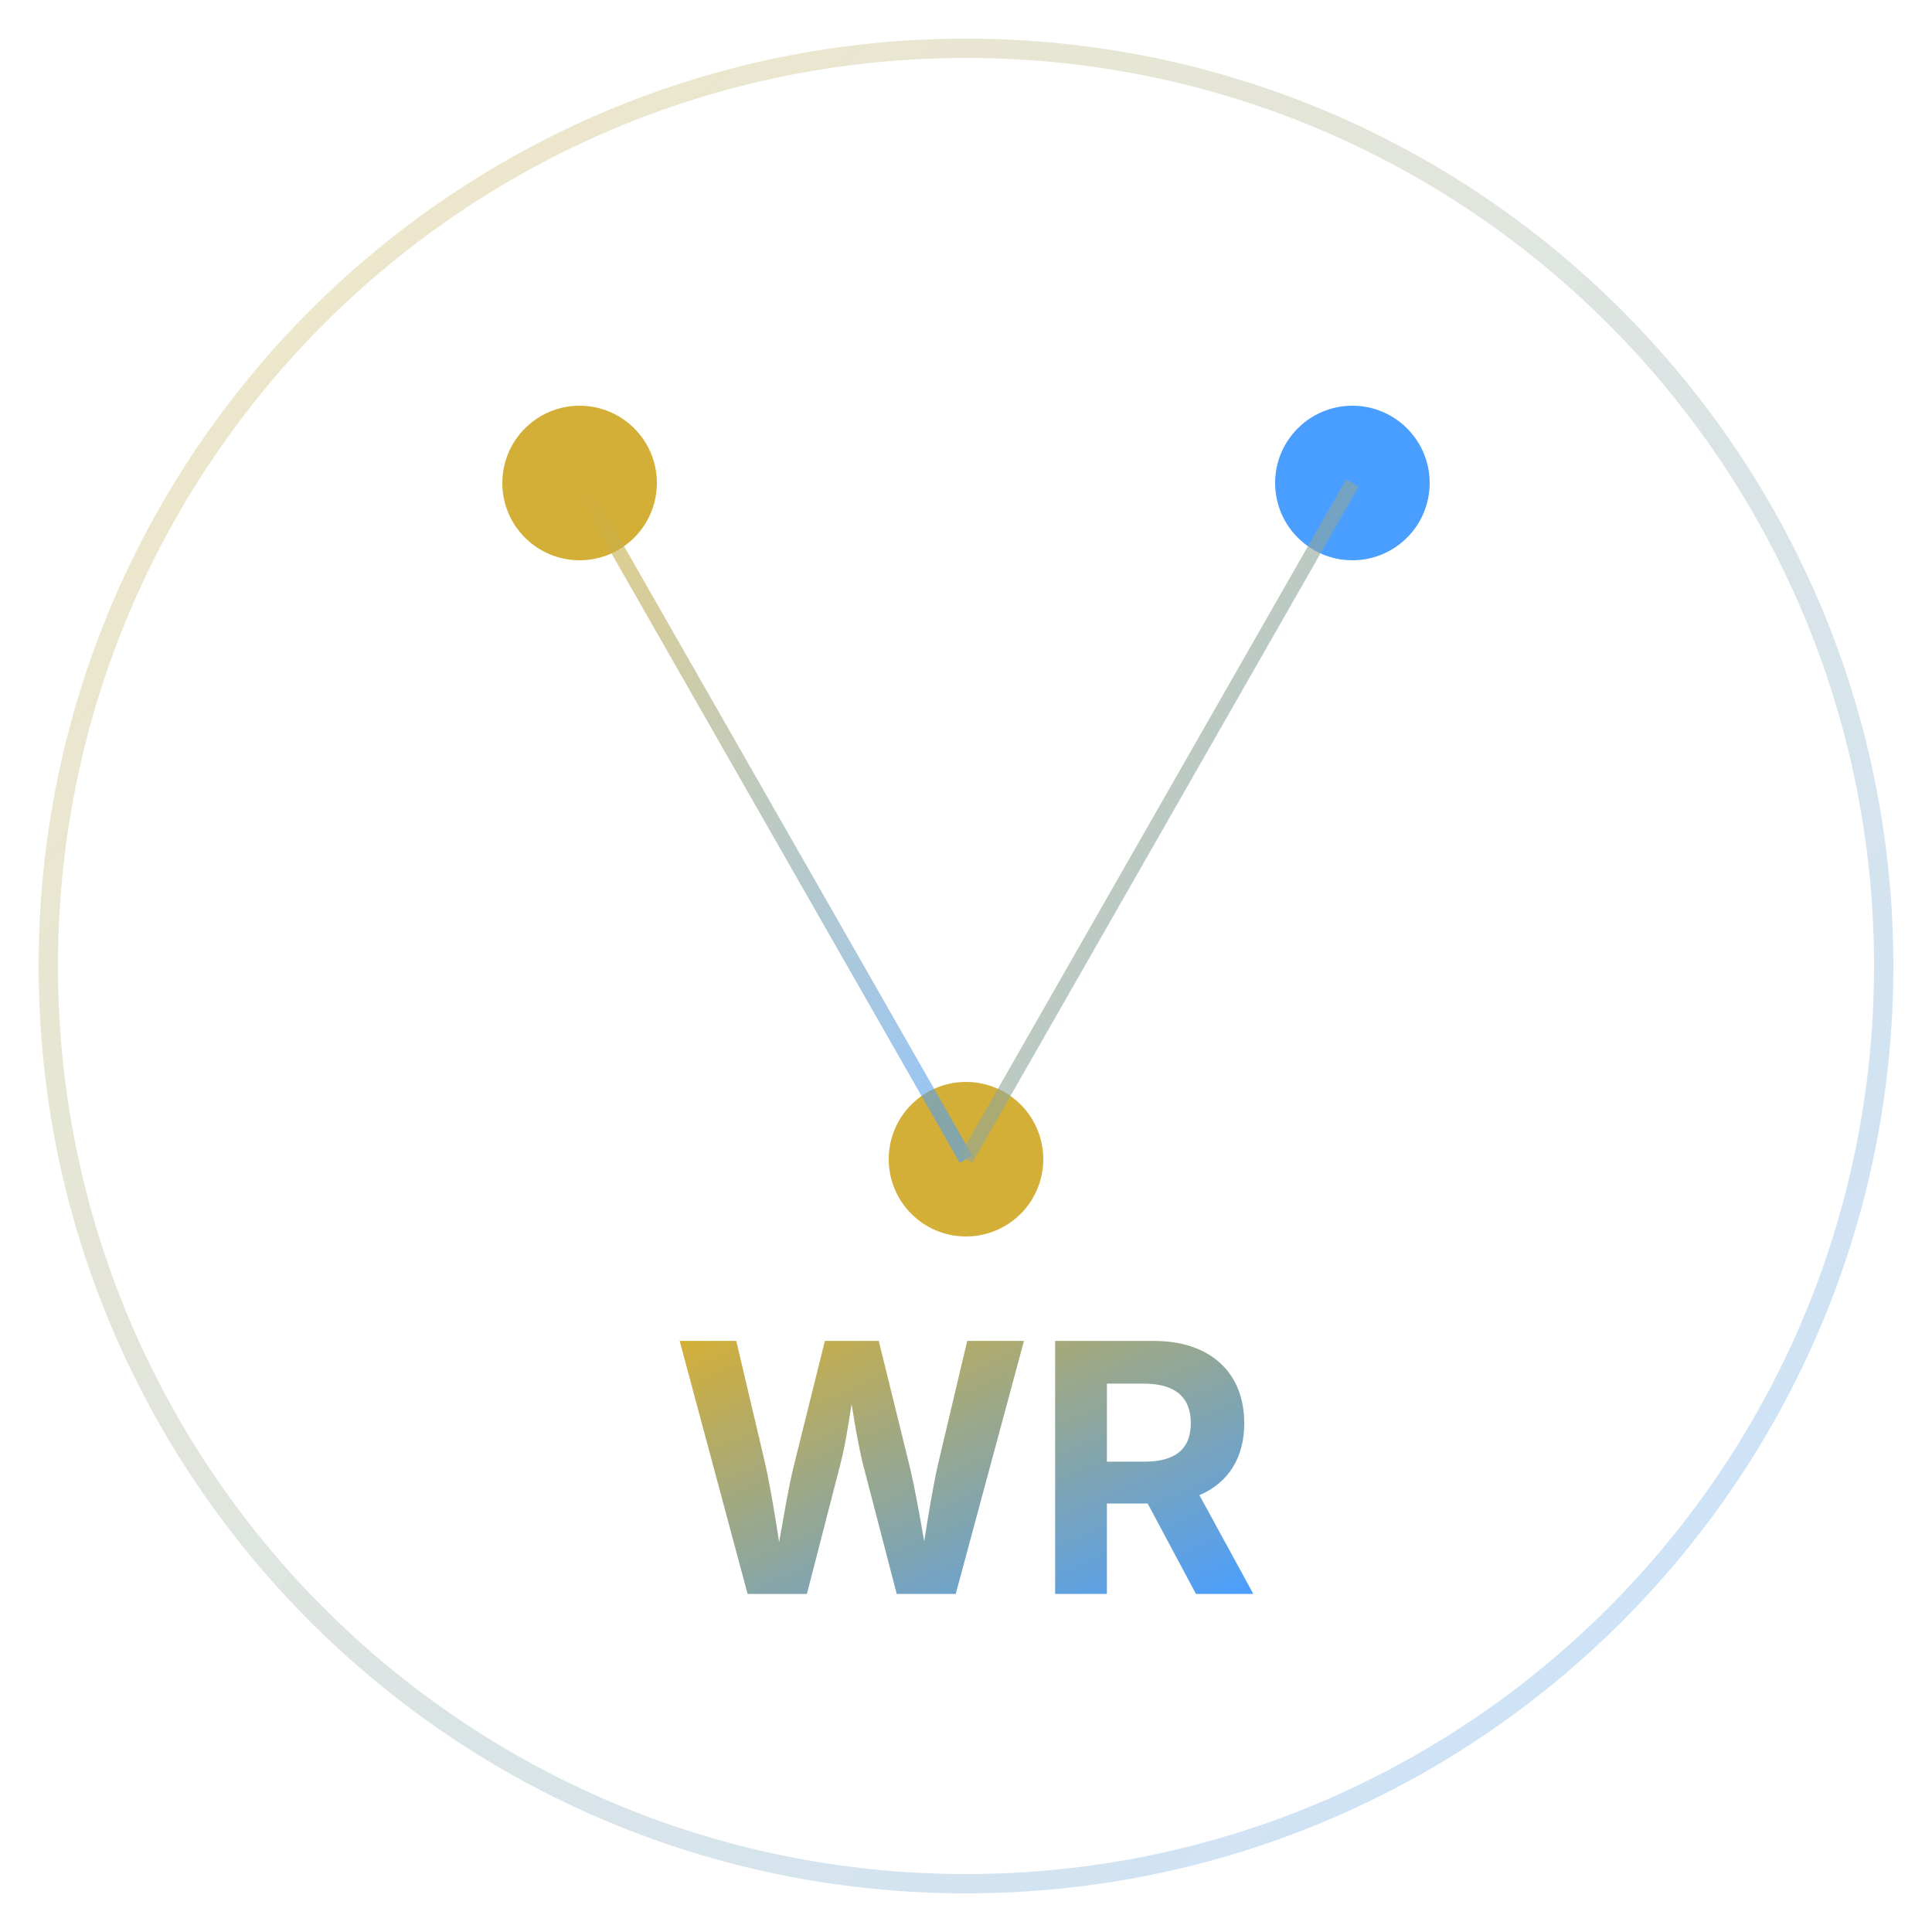
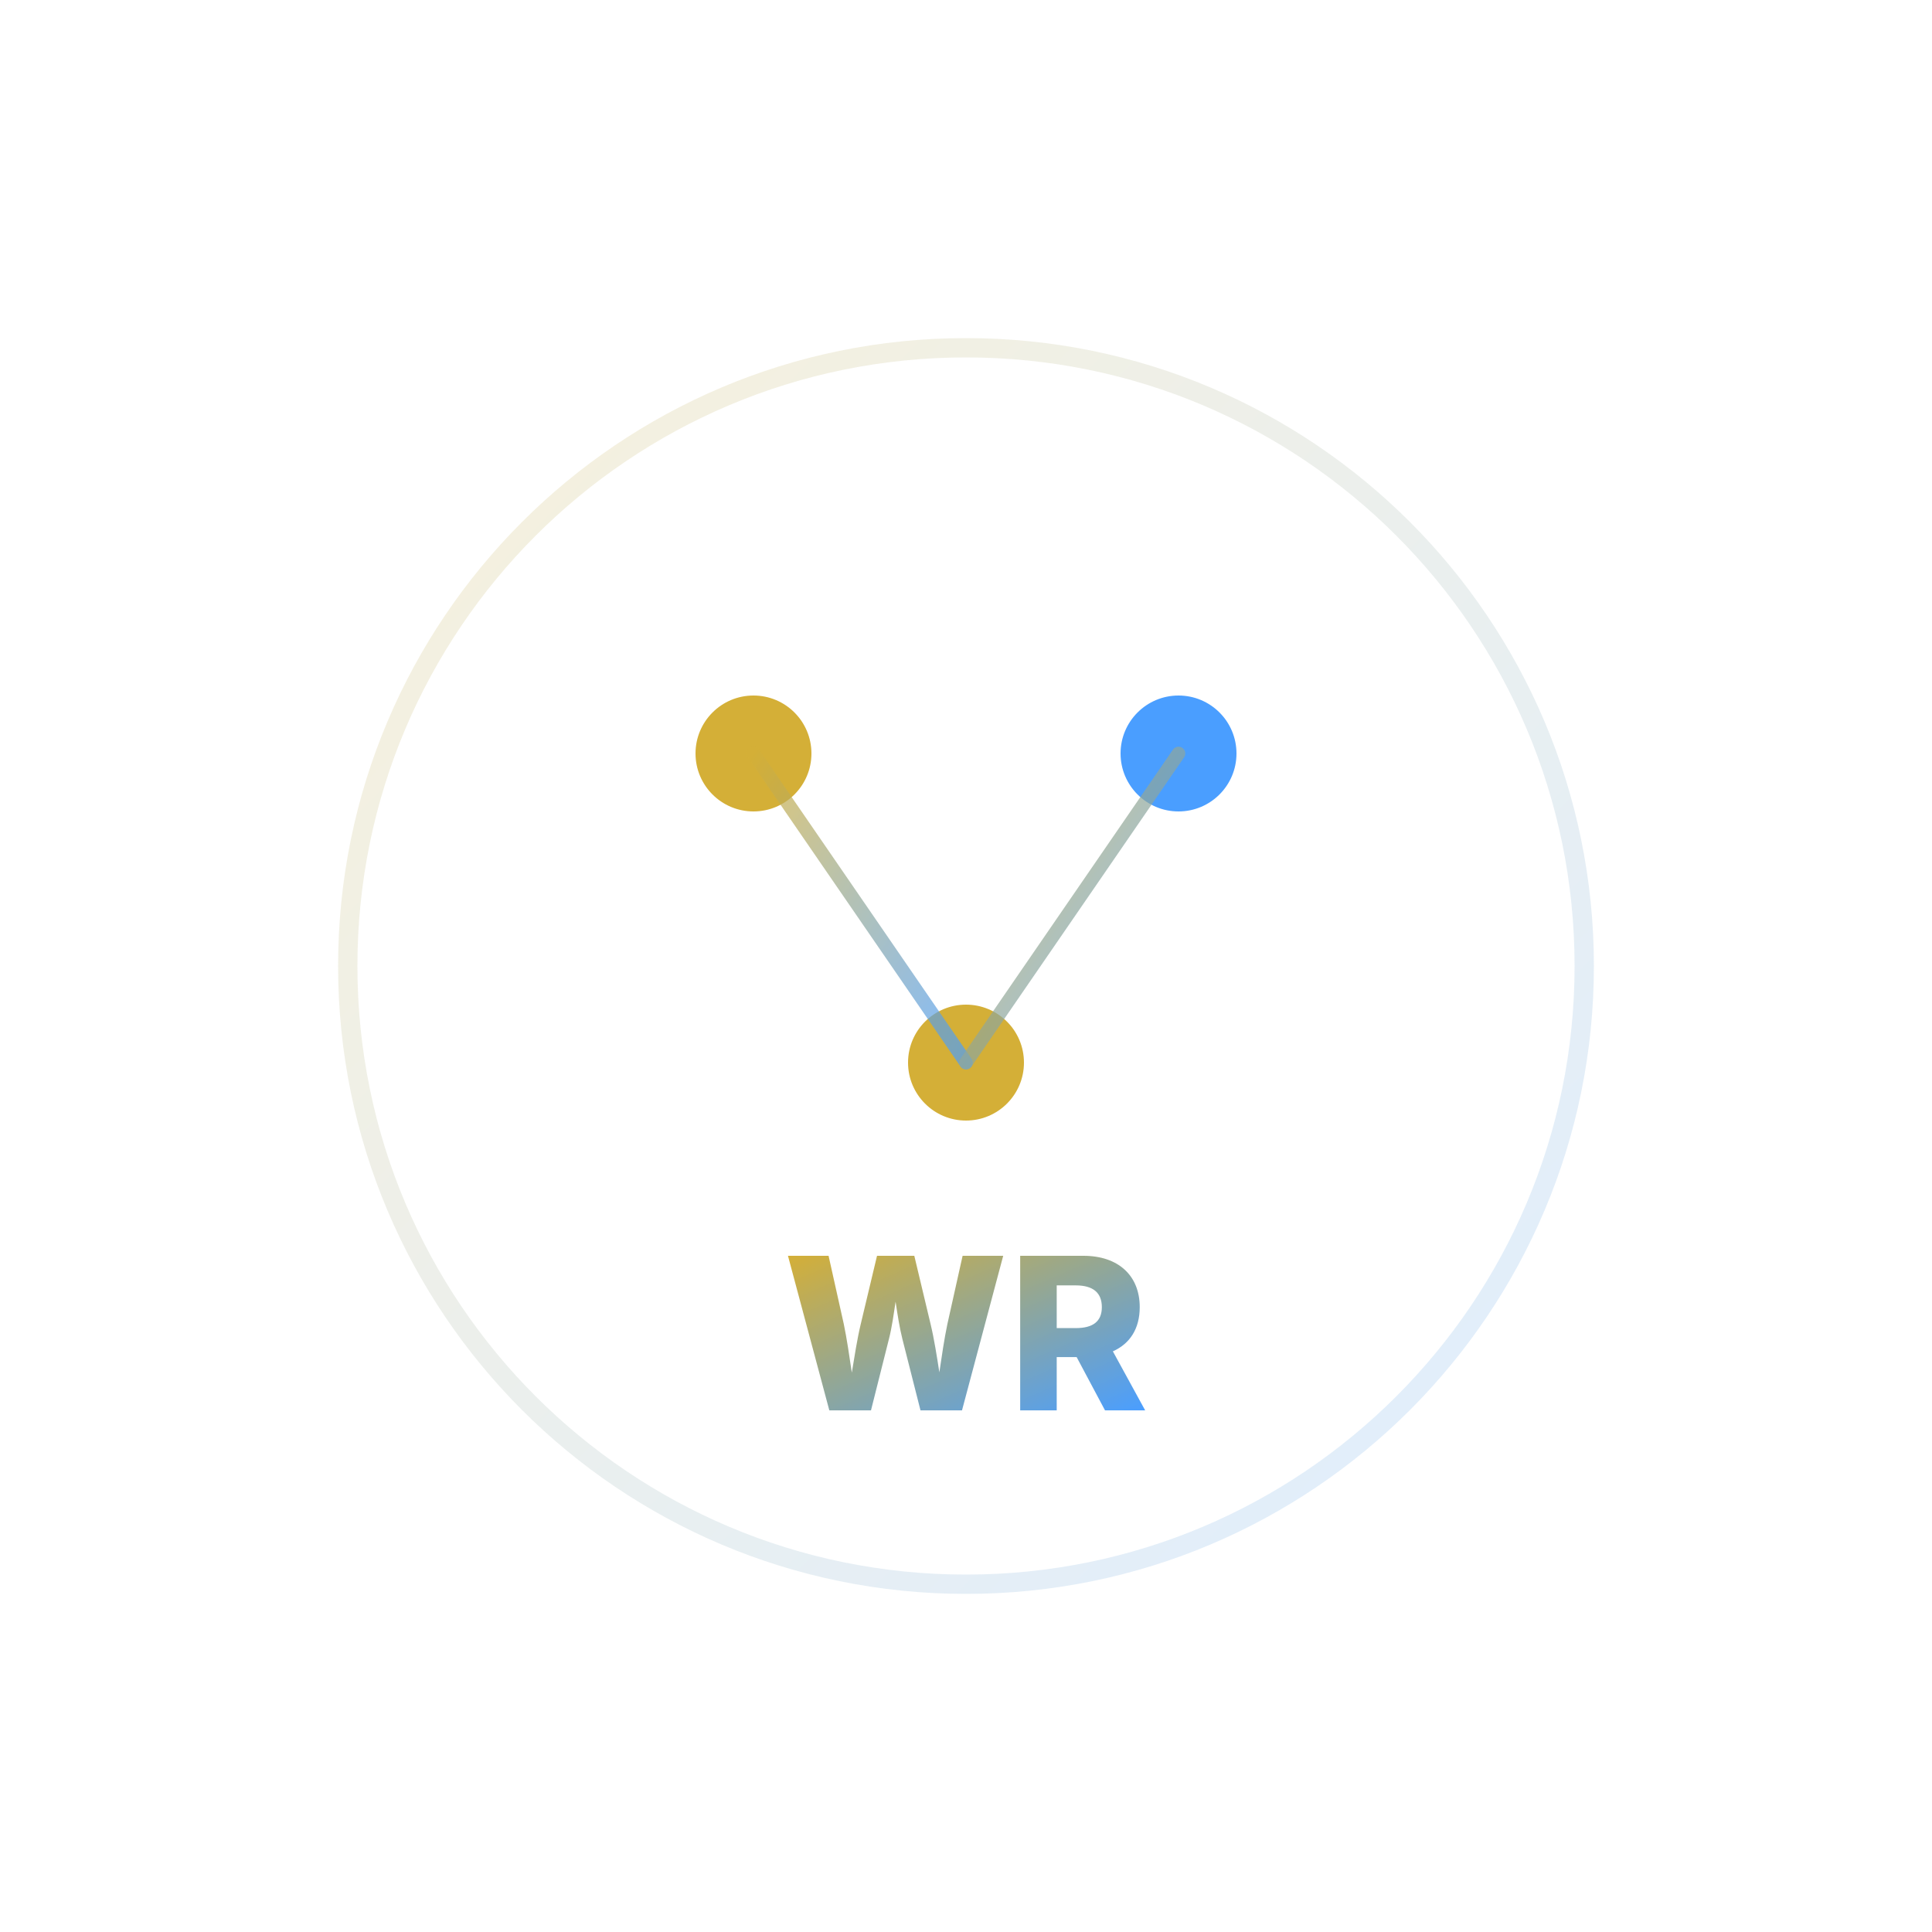
<svg xmlns="http://www.w3.org/2000/svg" viewBox="0 0 200 200">
  <defs>
    <linearGradient id="logoGradient" x1="0%" y1="0%" x2="100%" y2="100%">
      <stop offset="0%" style="stop-color:#d4af37;stop-opacity:1" />
      <stop offset="100%" style="stop-color:#4a9eff;stop-opacity:1" />
    </linearGradient>
  </defs>
-   <circle cx="100" cy="100" r="95" fill="none" stroke="url(#logoGradient)" stroke-width="2" opacity="0.3" />
-   <circle cx="60" cy="50" r="8" fill="#d4af37" />
-   <circle cx="140" cy="50" r="8" fill="#4a9eff" />
-   <circle cx="100" cy="120" r="8" fill="#d4af37" />
-   <line x1="60" y1="50" x2="100" y2="120" stroke="url(#logoGradient)" stroke-width="1.5" opacity="0.6" />
-   <line x1="140" y1="50" x2="100" y2="120" stroke="url(#logoGradient)" stroke-width="1.5" opacity="0.6" />
-   <line x1="60" y1="50" x2="140" y2="50" stroke="url(#logoGradient)" stroke-width="1.5" opacity="0.6" />
-   <text x="100" y="165" font-family="Inter, sans-serif" font-size="36" font-weight="700" text-anchor="middle" fill="url(#logoGradient)">WR</text>
+   <circle cx="100" cy="100" r="64" fill="none" stroke="url(#logoGradient)" stroke-width="2" opacity="0.18" />
+   <circle cx="78" cy="78" r="6" fill="#d4af37" />
+   <circle cx="122" cy="78" r="6" fill="#4a9eff" />
+   <circle cx="100" cy="110" r="6" fill="#d4af37" />
+   <line x1="78" y1="78" x2="100" y2="110" stroke="url(#logoGradient)" stroke-width="1.4" opacity="0.7" stroke-linecap="round" />
+   <line x1="122" y1="78" x2="100" y2="110" stroke="url(#logoGradient)" stroke-width="1.4" opacity="0.7" stroke-linecap="round" />
+   <line x1="78" y1="78" x2="122" y2="78" stroke="url(#logoGradient)" stroke-width="1.4" opacity="0.65" stroke-linecap="round" />
+   <text x="100" y="146" font-family="Inter, sans-serif" font-size="22" font-weight="800" text-anchor="middle" fill="url(#logoGradient)">WR</text>
</svg>
